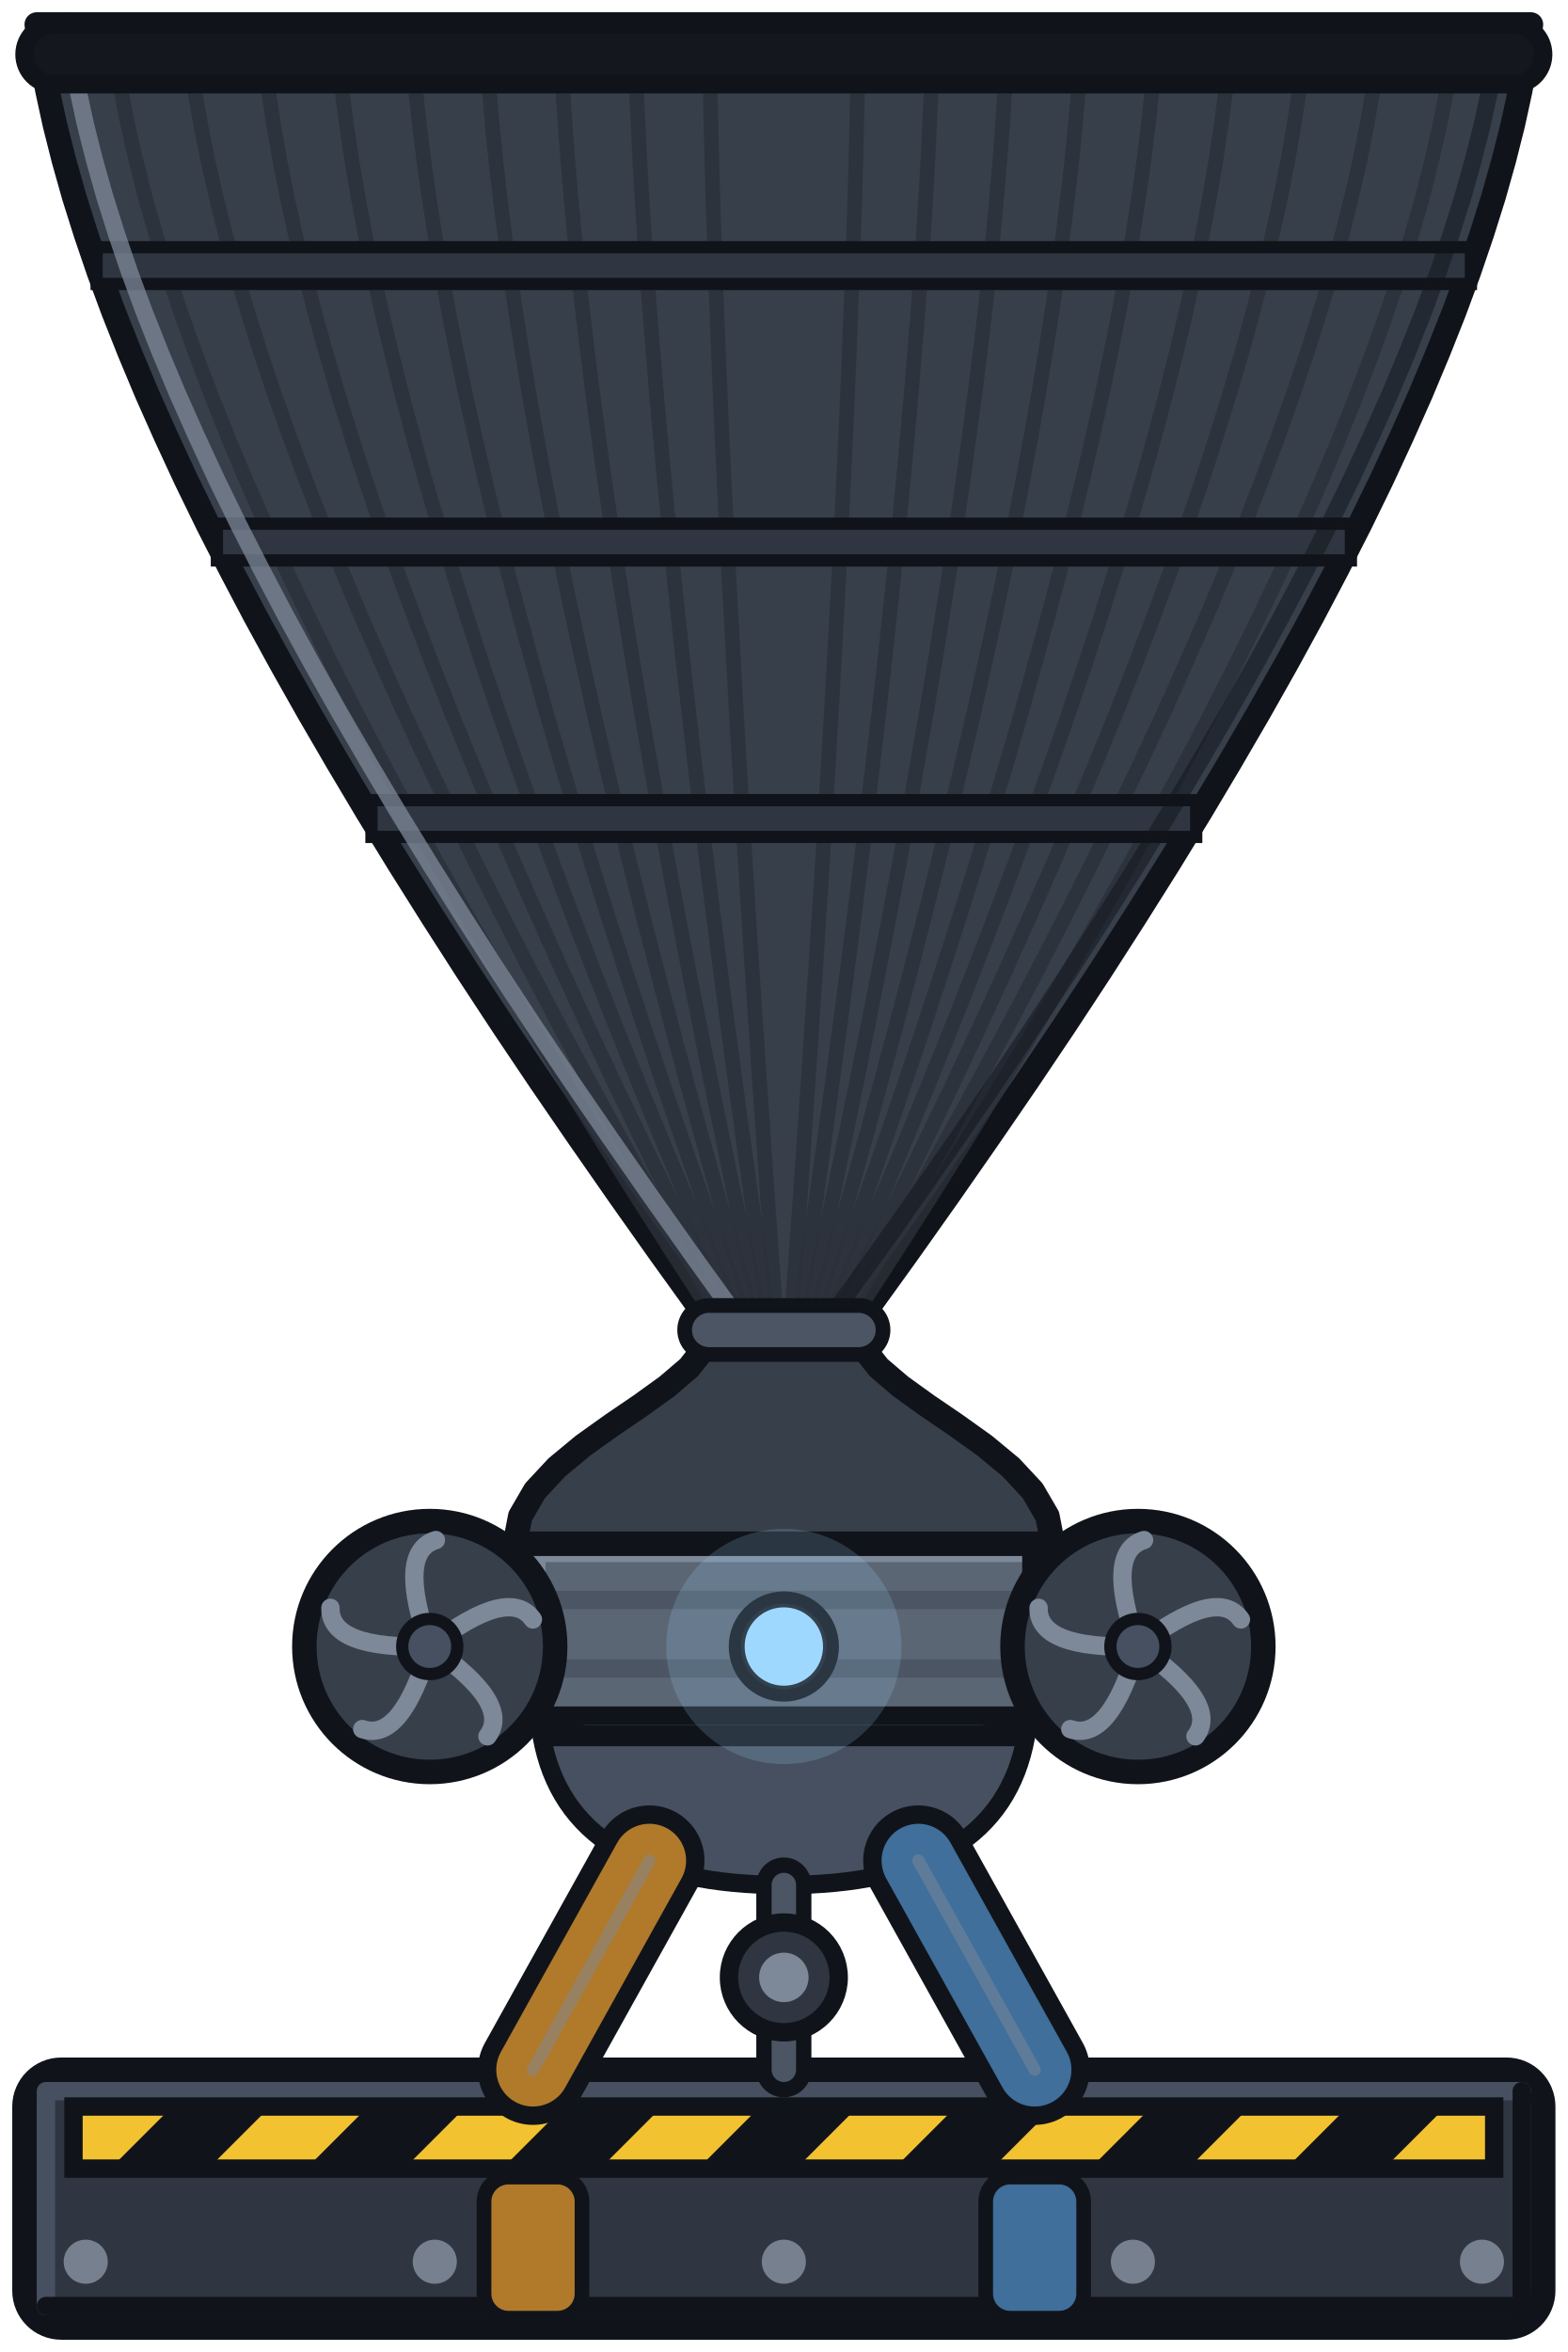
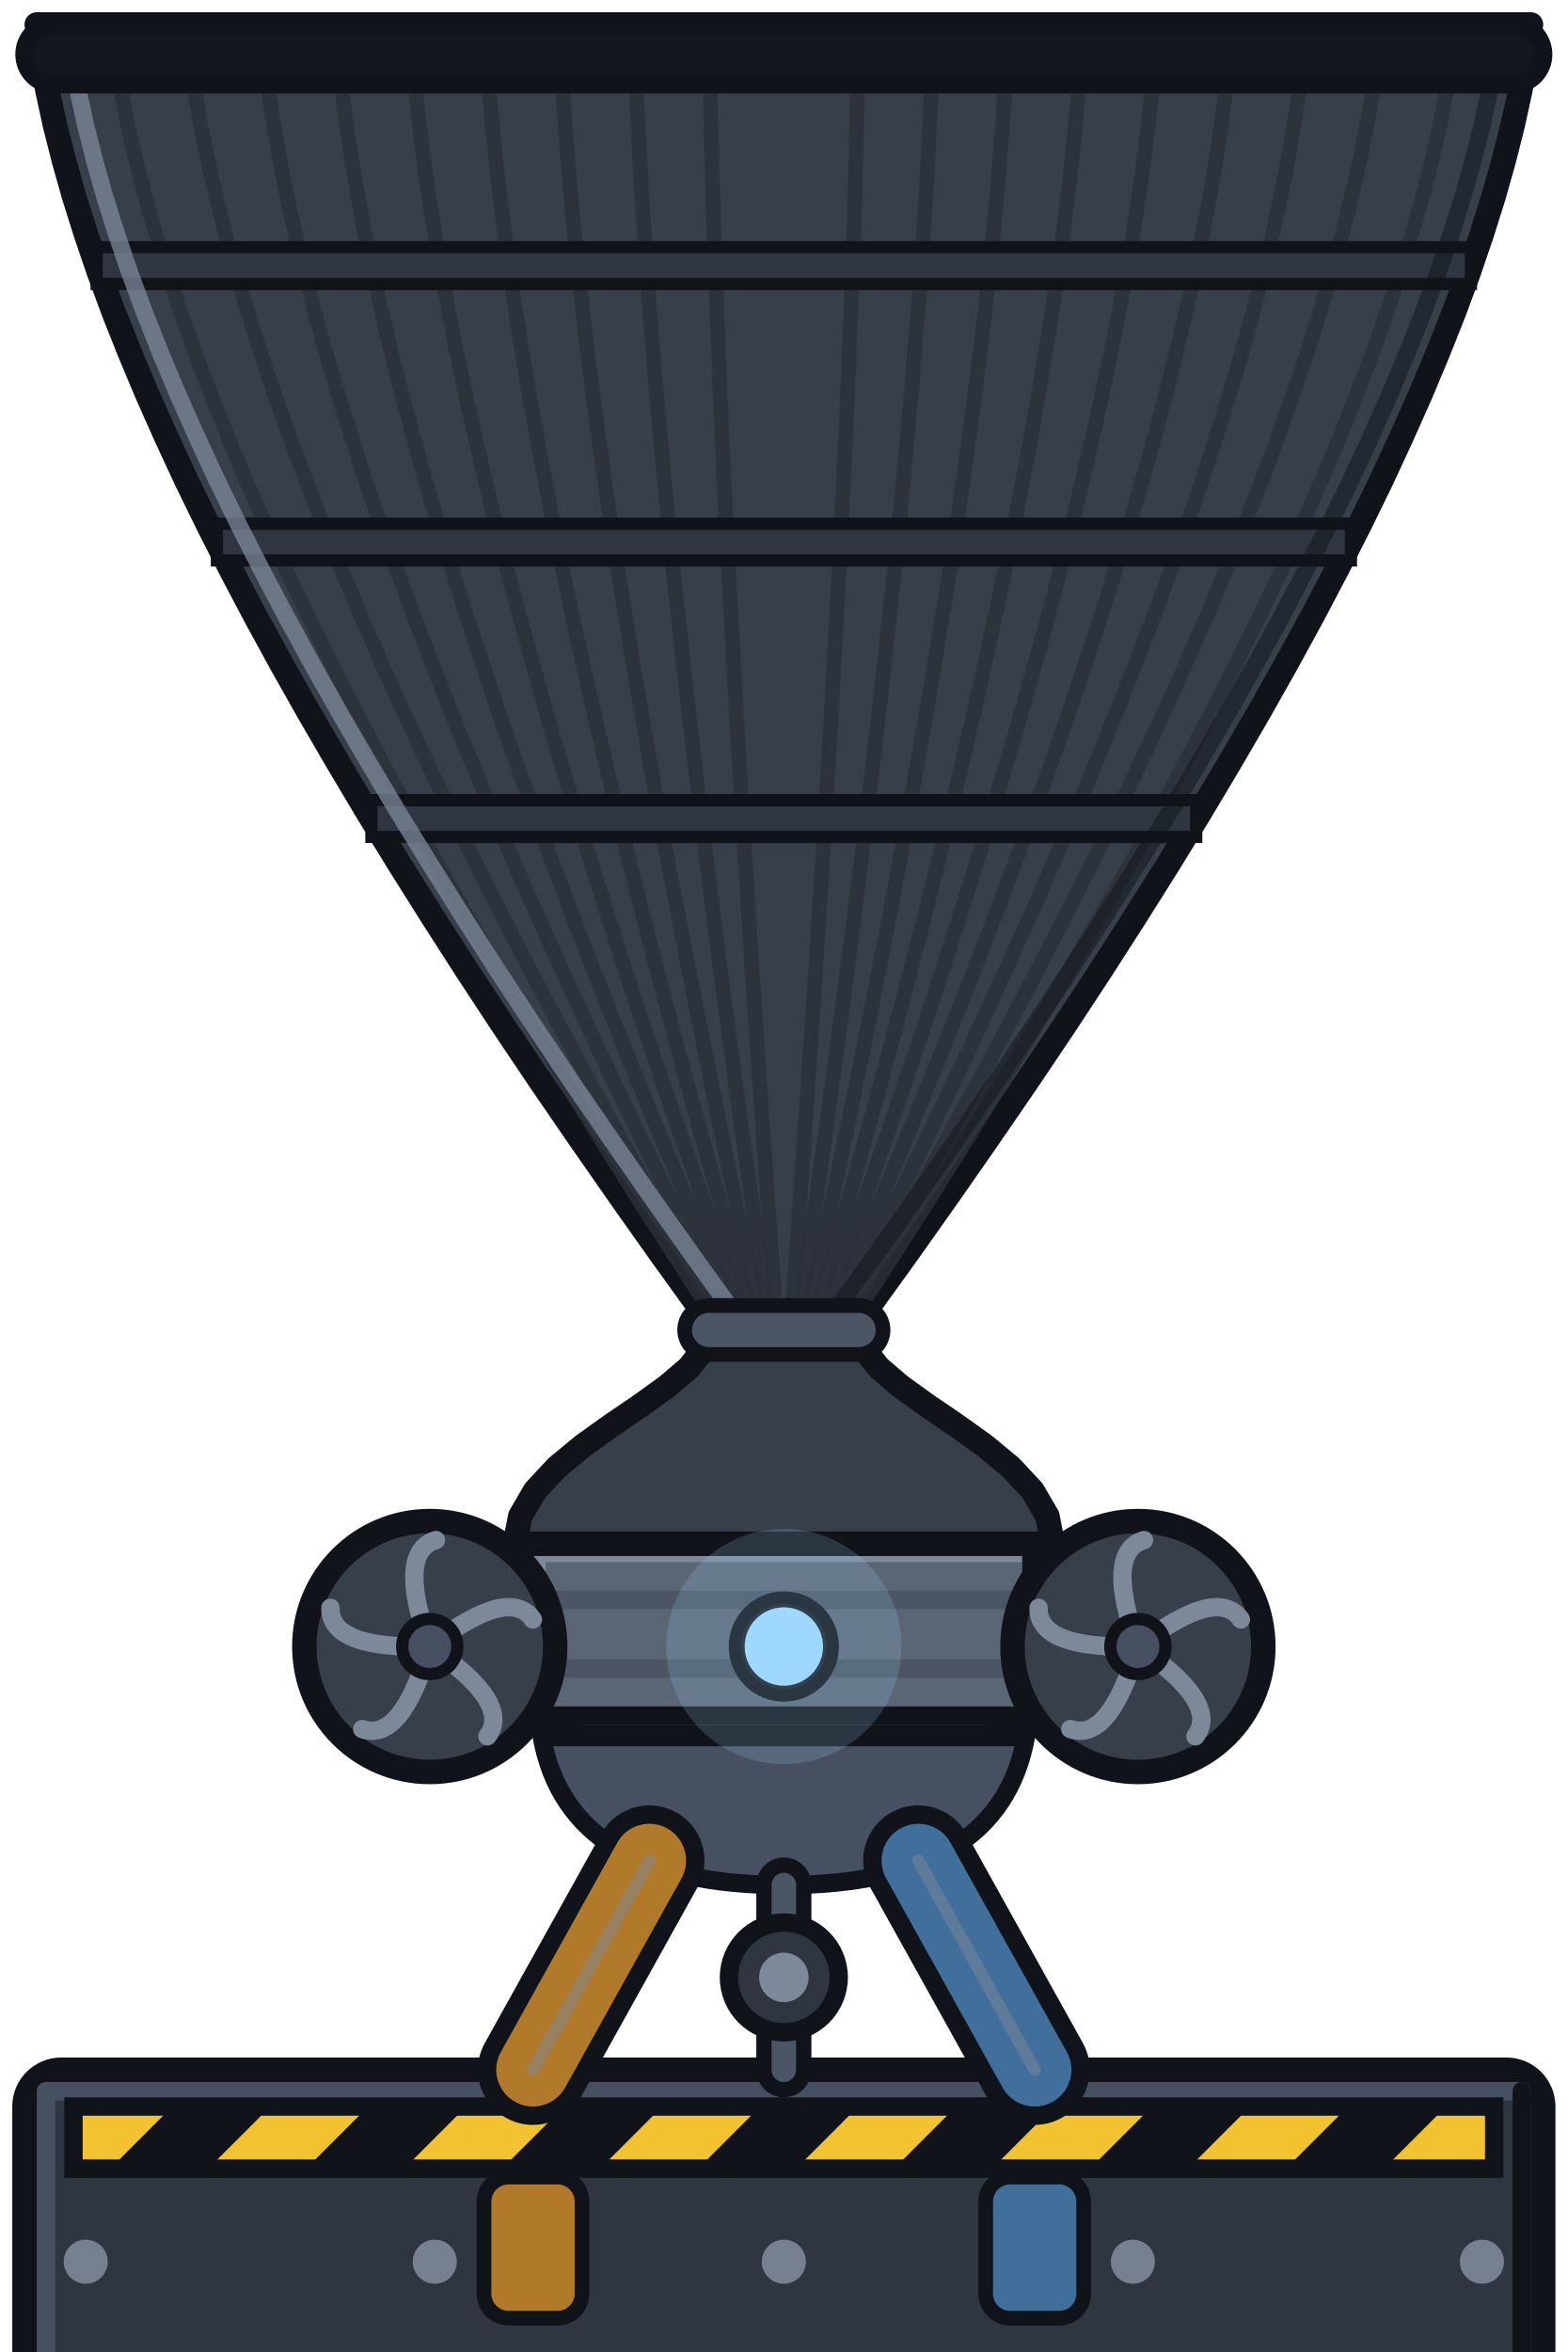
<svg xmlns="http://www.w3.org/2000/svg" width="128" height="192" viewBox="0 0 128 192">
  <defs>
    <radialGradient id="engine_bell_m_throat">
      <stop offset="0" stop-color="#ffffff" stop-opacity="0.95" />
      <stop offset="0.35" stop-color="#9fd8ff" stop-opacity="0.9" />
      <stop offset="1" stop-color="#9fd8ff" stop-opacity="0" />
    </radialGradient>
  </defs>
  <g id="base">
-     <rect x="2" y="168.96" width="124" height="21.04" rx="3" fill="#2f3641" stroke="#10141a" stroke-width="2" />
-     <path d="M3.75,188.25 L3.75,170.71 L124.25,170.71" fill="none" stroke="#465060" stroke-width="1.5" stroke-linejoin="round" stroke-linecap="round" data-baked="1" />
-     <path d="M124.25,170.71 L124.25,188.25 L3.75,188.25" fill="none" stroke="#10141a" stroke-width="1.5" stroke-linejoin="round" stroke-linecap="round" data-baked="1" />
+     <rect x="2" y="168.96" width="124" height="29.04" rx="3" fill="#2f3641" stroke="#10141a" stroke-width="2" />
+     <path d="M3.75,196.25 L3.75,170.71 L124.25,170.71" fill="none" stroke="#465060" stroke-width="1.5" stroke-linejoin="round" stroke-linecap="round" data-baked="1" />
+     <path d="M124.25,170.71 L124.25,196.25 L3.75,196.25" fill="none" stroke="#10141a" stroke-width="1.5" stroke-linejoin="round" stroke-linecap="round" data-baked="1" />
    <clipPath id="hz_bell_m_6_171">
      <rect x="6" y="171.96" width="116" height="5.07" />
    </clipPath>
    <rect x="6" y="171.96" width="116" height="5.07" fill="#f2c230" />
    <g clip-path="url(#hz_bell_m_6_171)">
      <polygon points="-7,177.03 1,177.03 6.07,171.96 -1.93,171.96" fill="#10141a" />
      <polygon points="9,177.03 17,177.03 22.07,171.96 14.07,171.96" fill="#10141a" />
      <polygon points="25,177.03 33,177.03 38.07,171.96 30.07,171.96" fill="#10141a" />
      <polygon points="41,177.03 49,177.03 54.07,171.96 46.07,171.96" fill="#10141a" />
      <polygon points="57,177.03 65,177.03 70.07,171.96 62.07,171.96" fill="#10141a" />
      <polygon points="73,177.03 81,177.03 86.07,171.96 78.07,171.96" fill="#10141a" />
      <polygon points="89,177.03 97,177.03 102.07,171.96 94.07,171.96" fill="#10141a" />
      <polygon points="105,177.03 113,177.03 118.07,171.96 110.07,171.96" fill="#10141a" />
      <polygon points="121,177.03 129,177.03 134.07,171.96 126.07,171.96" fill="#10141a" />
    </g>
    <rect x="6" y="171.96" width="116" height="5.07" fill="none" stroke="#10141a" stroke-width="1.5" />
    <circle cx="7" cy="184.63" r="1.8" fill="#7d8898" opacity="0.9" />
    <circle cx="35.5" cy="184.63" r="1.8" fill="#7d8898" opacity="0.9" />
    <circle cx="64" cy="184.63" r="1.8" fill="#7d8898" opacity="0.9" />
    <circle cx="92.5" cy="184.63" r="1.8" fill="#7d8898" opacity="0.9" />
    <circle cx="121" cy="184.63" r="1.8" fill="#7d8898" opacity="0.9" />
    <rect x="39.52" y="177.72" width="8" height="11.52" rx="2" fill="#b07a2a" stroke="#10141a" stroke-width="1.2" />
    <rect x="80.48" y="177.72" width="8" height="11.52" rx="2" fill="#3f6f9a" stroke="#10141a" stroke-width="1.2" />
    <rect x="42.04" y="125.02" width="43.92" height="16.78" rx="6" fill="#5b6675" stroke="#10141a" stroke-width="2" />
    <path d="M43.79,140.05 L43.79,126.77 L84.21,126.77" fill="none" stroke="#7d8898" stroke-width="1.5" stroke-linejoin="round" stroke-linecap="round" data-baked="1" />
    <path d="M84.21,126.77 L84.21,140.05 L43.79,140.05" fill="none" stroke="#10141a" stroke-width="1.5" stroke-linejoin="round" stroke-linecap="round" data-baked="1" />
    <line x1="44.04" y1="130.61" x2="83.96" y2="130.61" stroke="#4b5563" stroke-width="1.5" stroke-linecap="round" />
    <line x1="44.04" y1="136.21" x2="83.96" y2="136.21" stroke="#4b5563" stroke-width="1.5" stroke-linecap="round" />
    <path d="M44.24,141.8 Q46.43,153.88 64,153.88 Q81.57,153.88 83.76,141.8 Z" fill="#465060" stroke="#10141a" stroke-width="1.5" stroke-linejoin="round" stroke-linecap="round" />
    <path d="M85.96,126.02 L85.52,123.77 L84.31,121.69 L82.53,119.78 L80.38,118 L78.03,116.32 L75.68,114.72 L73.53,113.17 L71.75,111.65 L70.54,110.12 L70.1,108.57 L70.11,108.33 L70.15,108.09 L70.21,107.85 L70.3,107.63 L70.41,107.41 L70.55,107.2 L74.06,102.33 L77.45,97.54 L80.73,92.83 L83.9,88.21 L86.95,83.67 L89.88,79.21 L92.69,74.83 L95.39,70.54 L97.98,66.32 L100.44,62.19 L102.79,58.15 L105.03,54.18 L107.15,50.3 L109.15,46.5 L111.04,42.79 L112.81,39.16 L114.46,35.6 L116,32.14 L117.42,28.75 L118.73,25.45 L119.92,22.23 L120.99,19.09 L121.95,16.04 L122.79,13.06 L123.52,10.17 L124.13,7.37 L124.62,4.64 L125,2 L3,2 L3.38,4.64 L3.87,7.37 L4.48,10.17 L5.21,13.06 L6.05,16.04 L7.01,19.09 L8.08,22.23 L9.27,25.45 L10.58,28.75 L12,32.14 L13.54,35.6 L15.19,39.16 L16.96,42.79 L18.85,46.5 L20.85,50.3 L22.97,54.18 L25.21,58.15 L27.56,62.19 L30.02,66.32 L32.61,70.54 L35.31,74.83 L38.12,79.21 L41.05,83.67 L44.1,88.21 L47.27,92.83 L50.55,97.54 L53.94,102.33 L57.45,107.2 L57.59,107.41 L57.7,107.63 L57.79,107.85 L57.85,108.09 L57.89,108.33 L57.9,108.57 L57.46,110.12 L56.25,111.65 L54.47,113.17 L52.32,114.72 L49.97,116.32 L47.62,118 L45.47,119.78 L43.69,121.69 L42.48,123.77 L42.04,126.02 Z" fill="#373f4b" stroke="#10141a" stroke-width="2" stroke-linejoin="round" stroke-linecap="round" />
    <path d="M63.39,108.57 L63.39,108.33 L63.38,108.09 L63.38,107.85 L63.37,107.63 L63.36,107.41 L63.35,107.2 L62.99,102.33 L62.65,97.54 L62.33,92.83 L62.01,88.21 L61.71,83.67 L61.41,79.21 L61.13,74.83 L60.86,70.54 L60.6,66.32 L60.36,62.19 L60.12,58.15 L59.9,54.18 L59.69,50.3 L59.48,46.5 L59.3,42.79 L59.12,39.16 L58.95,35.6 L58.8,32.14 L58.66,28.75 L58.53,25.45 L58.41,22.23 L58.3,19.09 L58.2,16.04 L58.12,13.06 L58.05,10.17 L57.99,7.37 L57.94,4.64 L57.9,2" fill="none" stroke="#2a3039" stroke-width="1.2" stroke-linejoin="round" stroke-linecap="round" opacity="0.8" />
    <path d="M64.61,108.57 L64.61,108.33 L64.62,108.09 L64.62,107.85 L64.63,107.63 L64.64,107.41 L64.65,107.2 L65.01,102.33 L65.35,97.54 L65.67,92.83 L65.99,88.21 L66.29,83.67 L66.59,79.21 L66.87,74.83 L67.14,70.54 L67.4,66.32 L67.64,62.19 L67.88,58.15 L68.1,54.18 L68.31,50.3 L68.52,46.5 L68.7,42.79 L68.88,39.16 L69.05,35.6 L69.2,32.14 L69.34,28.75 L69.47,25.45 L69.59,22.23 L69.7,19.09 L69.8,16.04 L69.88,13.06 L69.95,10.17 L70.01,7.37 L70.06,4.64 L70.1,2" fill="none" stroke="#2a3039" stroke-width="1.2" stroke-linejoin="round" stroke-linecap="round" opacity="0.8" />
    <path d="M62.78,108.57 L62.78,108.33 L62.77,108.09 L62.76,107.85 L62.74,107.63 L62.72,107.41 L62.69,107.2 L61.99,102.33 L61.31,97.54 L60.65,92.83 L60.02,88.21 L59.41,83.67 L58.82,79.21 L58.26,74.83 L57.72,70.54 L57.2,66.32 L56.71,62.19 L56.24,58.15 L55.79,54.18 L55.37,50.3 L54.97,46.5 L54.59,42.79 L54.24,39.16 L53.91,35.6 L53.6,32.14 L53.32,28.75 L53.05,25.45 L52.82,22.23 L52.6,19.09 L52.41,16.04 L52.24,13.06 L52.1,10.17 L51.97,7.37 L51.88,4.64 L51.8,2" fill="none" stroke="#2a3039" stroke-width="1.2" stroke-linejoin="round" stroke-linecap="round" opacity="0.8" />
    <path d="M65.22,108.57 L65.22,108.33 L65.23,108.09 L65.24,107.85 L65.26,107.63 L65.28,107.41 L65.31,107.2 L66.01,102.33 L66.69,97.54 L67.35,92.83 L67.98,88.21 L68.59,83.67 L69.18,79.21 L69.74,74.83 L70.28,70.54 L70.8,66.32 L71.29,62.19 L71.76,58.15 L72.21,54.18 L72.63,50.3 L73.03,46.5 L73.41,42.79 L73.76,39.16 L74.09,35.6 L74.4,32.14 L74.68,28.75 L74.95,25.45 L75.18,22.23 L75.4,19.09 L75.59,16.04 L75.76,13.06 L75.9,10.17 L76.03,7.37 L76.12,4.64 L76.2,2" fill="none" stroke="#2a3039" stroke-width="1.2" stroke-linejoin="round" stroke-linecap="round" opacity="0.8" />
    <path d="M62.17,108.57 L62.17,108.33 L62.15,108.09 L62.14,107.85 L62.11,107.63 L62.08,107.41 L62.04,107.2 L60.98,102.33 L59.96,97.54 L58.98,92.83 L58.03,88.21 L57.12,83.67 L56.24,79.21 L55.39,74.83 L54.58,70.54 L53.81,66.32 L53.07,62.19 L52.36,58.15 L51.69,54.18 L51.06,50.3 L50.45,46.5 L49.89,42.79 L49.36,39.16 L48.86,35.6 L48.4,32.14 L47.97,28.75 L47.58,25.45 L47.22,22.23 L46.9,19.09 L46.61,16.04 L46.36,13.06 L46.14,10.17 L45.96,7.37 L45.81,4.64 L45.7,2" fill="none" stroke="#2a3039" stroke-width="1.2" stroke-linejoin="round" stroke-linecap="round" opacity="0.8" />
    <path d="M65.83,108.57 L65.83,108.33 L65.85,108.09 L65.86,107.85 L65.89,107.63 L65.92,107.41 L65.96,107.2 L67.02,102.33 L68.04,97.54 L69.02,92.83 L69.97,88.21 L70.88,83.67 L71.76,79.21 L72.61,74.83 L73.42,70.54 L74.19,66.32 L74.93,62.19 L75.64,58.15 L76.31,54.18 L76.94,50.3 L77.55,46.5 L78.11,42.79 L78.64,39.16 L79.14,35.6 L79.6,32.14 L80.03,28.75 L80.42,25.45 L80.78,22.23 L81.1,19.09 L81.39,16.04 L81.64,13.06 L81.86,10.17 L82.04,7.37 L82.19,4.64 L82.3,2" fill="none" stroke="#2a3039" stroke-width="1.2" stroke-linejoin="round" stroke-linecap="round" opacity="0.8" />
    <path d="M61.56,108.57 L61.55,108.33 L61.54,108.09 L61.51,107.85 L61.48,107.63 L61.44,107.41 L61.38,107.2 L59.98,102.33 L58.62,97.54 L57.31,92.83 L56.04,88.21 L54.82,83.67 L53.65,79.21 L52.52,74.83 L51.44,70.54 L50.41,66.32 L49.42,62.19 L48.48,58.15 L47.59,54.18 L46.74,50.3 L45.94,46.5 L45.18,42.79 L44.48,39.16 L43.81,35.6 L43.2,32.14 L42.63,28.75 L42.11,25.45 L41.63,22.23 L41.2,19.09 L40.82,16.04 L40.48,13.06 L40.19,10.17 L39.95,7.37 L39.75,4.64 L39.6,2" fill="none" stroke="#2a3039" stroke-width="1.2" stroke-linejoin="round" stroke-linecap="round" opacity="0.8" />
    <path d="M66.44,108.57 L66.45,108.33 L66.46,108.09 L66.49,107.85 L66.52,107.63 L66.56,107.41 L66.62,107.2 L68.02,102.33 L69.38,97.54 L70.69,92.83 L71.96,88.21 L73.18,83.67 L74.35,79.21 L75.48,74.83 L76.56,70.54 L77.59,66.32 L78.58,62.19 L79.52,58.15 L80.41,54.18 L81.26,50.3 L82.06,46.5 L82.82,42.79 L83.52,39.16 L84.19,35.6 L84.8,32.14 L85.37,28.75 L85.89,25.45 L86.37,22.23 L86.8,19.09 L87.18,16.04 L87.52,13.06 L87.81,10.17 L88.05,7.37 L88.25,4.64 L88.4,2" fill="none" stroke="#2a3039" stroke-width="1.2" stroke-linejoin="round" stroke-linecap="round" opacity="0.8" />
    <path d="M60.95,108.57 L60.94,108.33 L60.92,108.09 L60.89,107.85 L60.85,107.63 L60.79,107.41 L60.73,107.2 L58.97,102.33 L57.27,97.54 L55.63,92.83 L54.05,88.21 L52.53,83.67 L51.06,79.21 L49.65,74.83 L48.3,70.54 L47.01,66.32 L45.78,62.19 L44.6,58.15 L43.49,54.18 L42.43,50.3 L41.42,46.5 L40.48,42.79 L39.6,39.16 L38.77,35.6 L38,32.14 L37.29,28.75 L36.63,25.45 L36.04,22.23 L35.5,19.09 L35.02,16.04 L34.6,13.06 L34.24,10.17 L33.94,7.37 L33.69,4.64 L33.5,2" fill="none" stroke="#2a3039" stroke-width="1.2" stroke-linejoin="round" stroke-linecap="round" opacity="0.8" />
    <path d="M67.05,108.57 L67.06,108.33 L67.08,108.09 L67.11,107.85 L67.15,107.63 L67.21,107.41 L67.27,107.2 L69.03,102.33 L70.73,97.54 L72.37,92.83 L73.95,88.21 L75.47,83.67 L76.94,79.21 L78.35,74.83 L79.7,70.54 L80.99,66.32 L82.22,62.19 L83.4,58.15 L84.51,54.18 L85.57,50.3 L86.58,46.5 L87.52,42.79 L88.4,39.16 L89.23,35.6 L90,32.14 L90.71,28.75 L91.37,25.45 L91.96,22.23 L92.5,19.09 L92.98,16.04 L93.4,13.06 L93.76,10.17 L94.06,7.37 L94.31,4.64 L94.5,2" fill="none" stroke="#2a3039" stroke-width="1.2" stroke-linejoin="round" stroke-linecap="round" opacity="0.8" />
    <path d="M60.34,108.57 L60.33,108.33 L60.31,108.09 L60.27,107.85 L60.22,107.63 L60.15,107.41 L60.07,107.2 L57.97,102.33 L55.93,97.54 L53.96,92.83 L52.06,88.21 L50.23,83.67 L48.47,79.21 L46.78,74.83 L45.16,70.54 L43.61,66.32 L42.13,62.19 L40.72,58.15 L39.38,54.18 L38.11,50.3 L36.91,46.5 L35.78,42.79 L34.71,39.16 L33.72,35.6 L32.8,32.14 L31.95,28.75 L31.16,25.45 L30.45,22.23 L29.8,19.09 L29.23,16.04 L28.72,13.06 L28.29,10.17 L27.92,7.37 L27.63,4.64 L27.4,2" fill="none" stroke="#2a3039" stroke-width="1.2" stroke-linejoin="round" stroke-linecap="round" opacity="0.8" />
    <path d="M67.66,108.57 L67.67,108.33 L67.69,108.09 L67.73,107.85 L67.78,107.63 L67.85,107.41 L67.93,107.2 L70.03,102.33 L72.07,97.54 L74.04,92.83 L75.94,88.21 L77.77,83.67 L79.53,79.21 L81.22,74.83 L82.84,70.54 L84.39,66.32 L85.87,62.19 L87.28,58.15 L88.62,54.18 L89.89,50.3 L91.09,46.5 L92.22,42.79 L93.29,39.16 L94.28,35.6 L95.2,32.14 L96.05,28.75 L96.84,25.45 L97.55,22.23 L98.2,19.09 L98.77,16.04 L99.28,13.06 L99.71,10.17 L100.08,7.37 L100.37,4.64 L100.6,2" fill="none" stroke="#2a3039" stroke-width="1.2" stroke-linejoin="round" stroke-linecap="round" opacity="0.8" />
    <path d="M59.73,108.57 L59.72,108.33 L59.69,108.09 L59.65,107.85 L59.59,107.63 L59.51,107.41 L59.42,107.2 L56.96,102.33 L54.58,97.54 L52.29,92.83 L50.07,88.21 L47.94,83.67 L45.89,79.21 L43.92,74.83 L42.03,70.54 L40.22,66.32 L38.49,62.19 L36.84,58.15 L35.28,54.18 L33.8,50.3 L32.39,46.5 L31.07,42.79 L29.83,39.16 L28.68,35.6 L27.6,32.14 L26.6,28.75 L25.69,25.45 L24.86,22.23 L24.1,19.09 L23.43,16.04 L22.84,13.06 L22.34,10.17 L21.91,7.37 L21.56,4.64 L21.3,2" fill="none" stroke="#2a3039" stroke-width="1.2" stroke-linejoin="round" stroke-linecap="round" opacity="0.8" />
    <path d="M68.27,108.57 L68.28,108.33 L68.31,108.09 L68.35,107.85 L68.41,107.63 L68.49,107.41 L68.58,107.2 L71.04,102.33 L73.42,97.54 L75.71,92.83 L77.93,88.21 L80.06,83.67 L82.11,79.21 L84.08,74.83 L85.97,70.54 L87.78,66.32 L89.51,62.19 L91.16,58.15 L92.72,54.18 L94.2,50.3 L95.61,46.5 L96.93,42.79 L98.17,39.16 L99.32,35.6 L100.4,32.14 L101.4,28.75 L102.31,25.45 L103.14,22.23 L103.9,19.09 L104.57,16.04 L105.16,13.06 L105.66,10.17 L106.09,7.37 L106.44,4.64 L106.7,2" fill="none" stroke="#2a3039" stroke-width="1.2" stroke-linejoin="round" stroke-linecap="round" opacity="0.8" />
    <path d="M59.12,108.57 L59.11,108.33 L59.08,108.09 L59.03,107.85 L58.96,107.63 L58.87,107.41 L58.76,107.2 L55.95,102.33 L53.24,97.54 L50.61,92.83 L48.08,88.21 L45.64,83.67 L43.3,79.21 L41.05,74.83 L38.89,70.54 L36.82,66.32 L34.85,62.19 L32.96,58.15 L31.18,54.18 L29.48,50.3 L27.88,46.5 L26.37,42.79 L24.95,39.16 L23.63,35.6 L22.4,32.14 L21.26,28.75 L20.22,25.45 L19.26,22.23 L18.4,19.09 L17.64,16.04 L16.96,13.06 L16.38,10.17 L15.9,7.37 L15.5,4.64 L15.2,2" fill="none" stroke="#2a3039" stroke-width="1.2" stroke-linejoin="round" stroke-linecap="round" opacity="0.8" />
    <path d="M68.88,108.57 L68.89,108.33 L68.92,108.09 L68.97,107.85 L69.04,107.63 L69.13,107.41 L69.24,107.2 L72.05,102.33 L74.76,97.54 L77.39,92.83 L79.92,88.21 L82.36,83.67 L84.7,79.21 L86.95,74.83 L89.11,70.54 L91.18,66.32 L93.15,62.19 L95.04,58.15 L96.82,54.18 L98.52,50.3 L100.12,46.5 L101.63,42.79 L103.05,39.16 L104.37,35.6 L105.6,32.14 L106.74,28.75 L107.78,25.45 L108.74,22.23 L109.6,19.09 L110.36,16.04 L111.04,13.06 L111.62,10.17 L112.1,7.37 L112.5,4.64 L112.8,2" fill="none" stroke="#2a3039" stroke-width="1.2" stroke-linejoin="round" stroke-linecap="round" opacity="0.8" />
    <path d="M58.51,108.57 L58.5,108.33 L58.46,108.09 L58.41,107.85 L58.33,107.63 L58.23,107.41 L58.11,107.2 L54.95,102.33 L51.89,97.54 L48.94,92.83 L46.09,88.21 L43.35,83.67 L40.71,79.21 L38.18,74.83 L35.75,70.54 L33.42,66.32 L31.2,62.19 L29.09,58.15 L27.07,54.18 L25.17,50.3 L23.36,46.5 L21.67,42.79 L20.07,39.16 L18.58,35.6 L17.2,32.14 L15.92,28.75 L14.74,25.45 L13.67,22.23 L12.71,19.09 L11.84,16.04 L11.09,13.06 L10.43,10.17 L9.88,7.37 L9.44,4.64 L9.1,2" fill="none" stroke="#2a3039" stroke-width="1.2" stroke-linejoin="round" stroke-linecap="round" opacity="0.8" />
    <path d="M69.49,108.57 L69.5,108.33 L69.54,108.09 L69.59,107.85 L69.67,107.63 L69.77,107.41 L69.89,107.2 L73.05,102.33 L76.11,97.54 L79.06,92.83 L81.91,88.21 L84.65,83.67 L87.29,79.21 L89.82,74.83 L92.25,70.54 L94.58,66.32 L96.8,62.19 L98.91,58.15 L100.93,54.18 L102.83,50.3 L104.64,46.5 L106.33,42.79 L107.93,39.16 L109.42,35.6 L110.8,32.14 L112.08,28.75 L113.26,25.45 L114.33,22.23 L115.29,19.09 L116.16,16.04 L116.91,13.06 L117.57,10.17 L118.12,7.37 L118.56,4.64 L118.9,2" fill="none" stroke="#2a3039" stroke-width="1.2" stroke-linejoin="round" stroke-linecap="round" opacity="0.8" />
    <rect x="30.33" y="65.32" width="67.34" height="3" fill="#2f3641" stroke="#10141a" stroke-width="1" />
    <rect x="17.71" y="42.75" width="92.59" height="3" fill="#2f3641" stroke="#10141a" stroke-width="1" />
    <rect x="7.89" y="20.18" width="112.21" height="3" fill="#2f3641" stroke="#10141a" stroke-width="1" />
    <path d="M60.4,108.57 L60.39,108.33 L60.35,108.09 L60.29,107.85 L60.2,107.63 L60.09,107.41 L59.95,107.2 L56.44,102.33 L53.05,97.54 L49.77,92.83 L46.6,88.21 L43.55,83.67 L40.62,79.21 L37.81,74.83 L35.11,70.54 L32.52,66.32 L30.06,62.19 L27.71,58.15 L25.47,54.18 L23.35,50.3 L21.35,46.5 L19.46,42.79 L17.69,39.16 L16.04,35.6 L14.5,32.14 L13.08,28.75 L11.77,25.45 L10.58,22.23 L9.51,19.09 L8.55,16.04 L7.71,13.06 L6.98,10.17 L6.37,7.37 L5.88,4.64 L5.5,2" fill="none" stroke="#7d8898" stroke-width="1.4" stroke-linejoin="round" stroke-linecap="round" opacity="0.75" />
    <path d="M67.6,108.57 L67.61,108.33 L67.65,108.09 L67.71,107.85 L67.8,107.63 L67.91,107.41 L68.05,107.2 L71.56,102.33 L74.95,97.54 L78.23,92.83 L81.4,88.21 L84.45,83.67 L87.38,79.21 L90.19,74.83 L92.89,70.54 L95.48,66.32 L97.94,62.19 L100.29,58.15 L102.53,54.18 L104.65,50.3 L106.65,46.5 L108.54,42.79 L110.31,39.16 L111.96,35.6 L113.5,32.14 L114.92,28.75 L116.23,25.45 L117.42,22.23 L118.49,19.09 L119.45,16.04 L120.29,13.06 L121.02,10.17 L121.63,7.37 L122.12,4.64 L122.5,2" fill="none" stroke="#10141a" stroke-width="1.4" stroke-linejoin="round" stroke-linecap="round" opacity="0.5" />
    <rect x="55.9" y="106.57" width="16.2" height="4" rx="2" fill="#4b5563" stroke="#10141a" stroke-width="1.2" />
    <rect x="2" y="2" width="124" height="4.88" rx="2.44" fill="#14181e" stroke="#10141a" stroke-width="1.5" />
    <circle cx="35.09" cy="134.41" r="10.24" fill="#373f4b" stroke="#10141a" stroke-width="2" />
    <path d="M35.09,134.41 Q41.86,139.04 39.8,141.74" fill="none" stroke="#7d8898" stroke-width="1.5" stroke-linejoin="round" stroke-linecap="round" />
    <path d="M35.09,134.41 Q32.78,142.27 29.58,141.15" fill="none" stroke="#7d8898" stroke-width="1.5" stroke-linejoin="round" stroke-linecap="round" />
    <path d="M35.09,134.41 Q26.91,134.64 26.98,131.25" fill="none" stroke="#7d8898" stroke-width="1.5" stroke-linejoin="round" stroke-linecap="round" />
    <path d="M35.09,134.41 Q32.34,126.7 35.59,125.72" fill="none" stroke="#7d8898" stroke-width="1.5" stroke-linejoin="round" stroke-linecap="round" />
    <path d="M35.09,134.41 Q41.58,129.41 43.51,132.2" fill="none" stroke="#7d8898" stroke-width="1.5" stroke-linejoin="round" stroke-linecap="round" />
    <circle cx="35.09" cy="134.41" r="2.25" fill="#465060" stroke="#10141a" stroke-width="1" />
    <circle cx="92.91" cy="134.41" r="10.24" fill="#373f4b" stroke="#10141a" stroke-width="2" />
    <path d="M92.91,134.41 Q99.67,139.04 97.61,141.74" fill="none" stroke="#7d8898" stroke-width="1.5" stroke-linejoin="round" stroke-linecap="round" />
    <path d="M92.91,134.41 Q90.6,142.27 87.39,141.15" fill="none" stroke="#7d8898" stroke-width="1.5" stroke-linejoin="round" stroke-linecap="round" />
    <path d="M92.91,134.41 Q84.72,134.64 84.8,131.25" fill="none" stroke="#7d8898" stroke-width="1.5" stroke-linejoin="round" stroke-linecap="round" />
    <path d="M92.91,134.41 Q90.15,126.7 93.41,125.72" fill="none" stroke="#7d8898" stroke-width="1.5" stroke-linejoin="round" stroke-linecap="round" />
    <path d="M92.91,134.41 Q99.39,129.41 101.32,132.2" fill="none" stroke="#7d8898" stroke-width="1.5" stroke-linejoin="round" stroke-linecap="round" />
    <circle cx="92.91" cy="134.41" r="2.25" fill="#465060" stroke="#10141a" stroke-width="1" />
    <line x1="41.78" y1="168.96" x2="53.46" y2="153.88" stroke="#10141a" stroke-width="4.5" stroke-linecap="round" />
    <line x1="41.78" y1="168.96" x2="53.46" y2="153.88" stroke="#4b5563" stroke-width="2" stroke-linecap="round" />
    <line x1="86.22" y1="168.96" x2="74.54" y2="153.88" stroke="#10141a" stroke-width="4.5" stroke-linecap="round" />
    <line x1="86.22" y1="168.96" x2="74.54" y2="153.88" stroke="#4b5563" stroke-width="2" stroke-linecap="round" />
    <line x1="64" y1="153.88" x2="64" y2="168.96" stroke="#10141a" stroke-width="4.5" stroke-linecap="round" />
    <line x1="64" y1="153.88" x2="64" y2="168.96" stroke="#4b5563" stroke-width="2" stroke-linecap="round" />
    <circle cx="64" cy="161.42" r="4.48" fill="#2f3641" stroke="#10141a" stroke-width="1.5" />
    <circle cx="64" cy="161.42" r="2.02" fill="#7d8898" />
    <line x1="53.02" y1="151.88" x2="43.52" y2="168.96" stroke="#10141a" stroke-width="9" stroke-linecap="round" />
    <line x1="53.02" y1="151.88" x2="43.52" y2="168.96" stroke="#b07a2a" stroke-width="6" stroke-linecap="round" />
    <line x1="53.02" y1="151.88" x2="43.52" y2="168.96" stroke="#7d8898" stroke-width="1" stroke-linecap="round" opacity="0.5" />
    <line x1="74.98" y1="151.88" x2="84.48" y2="168.96" stroke="#10141a" stroke-width="9" stroke-linecap="round" />
    <line x1="74.98" y1="151.88" x2="84.48" y2="168.96" stroke="#3f6f9a" stroke-width="6" stroke-linecap="round" />
    <line x1="74.98" y1="151.88" x2="84.48" y2="168.96" stroke="#7d8898" stroke-width="1" stroke-linecap="round" opacity="0.5" />
    <circle cx="64" cy="134.41" r="4" fill="#1b2028" stroke="#10141a" stroke-width="1" />
  </g>
  <g id="emissive">
    <g data-light="glow">
      <circle cx="64" cy="134.41" r="9.6" fill="#9fd8ff" opacity="0.18" />
      <circle cx="64" cy="134.41" r="3.2" fill="#9fd8ff" />
    </g>
  </g>
</svg>
